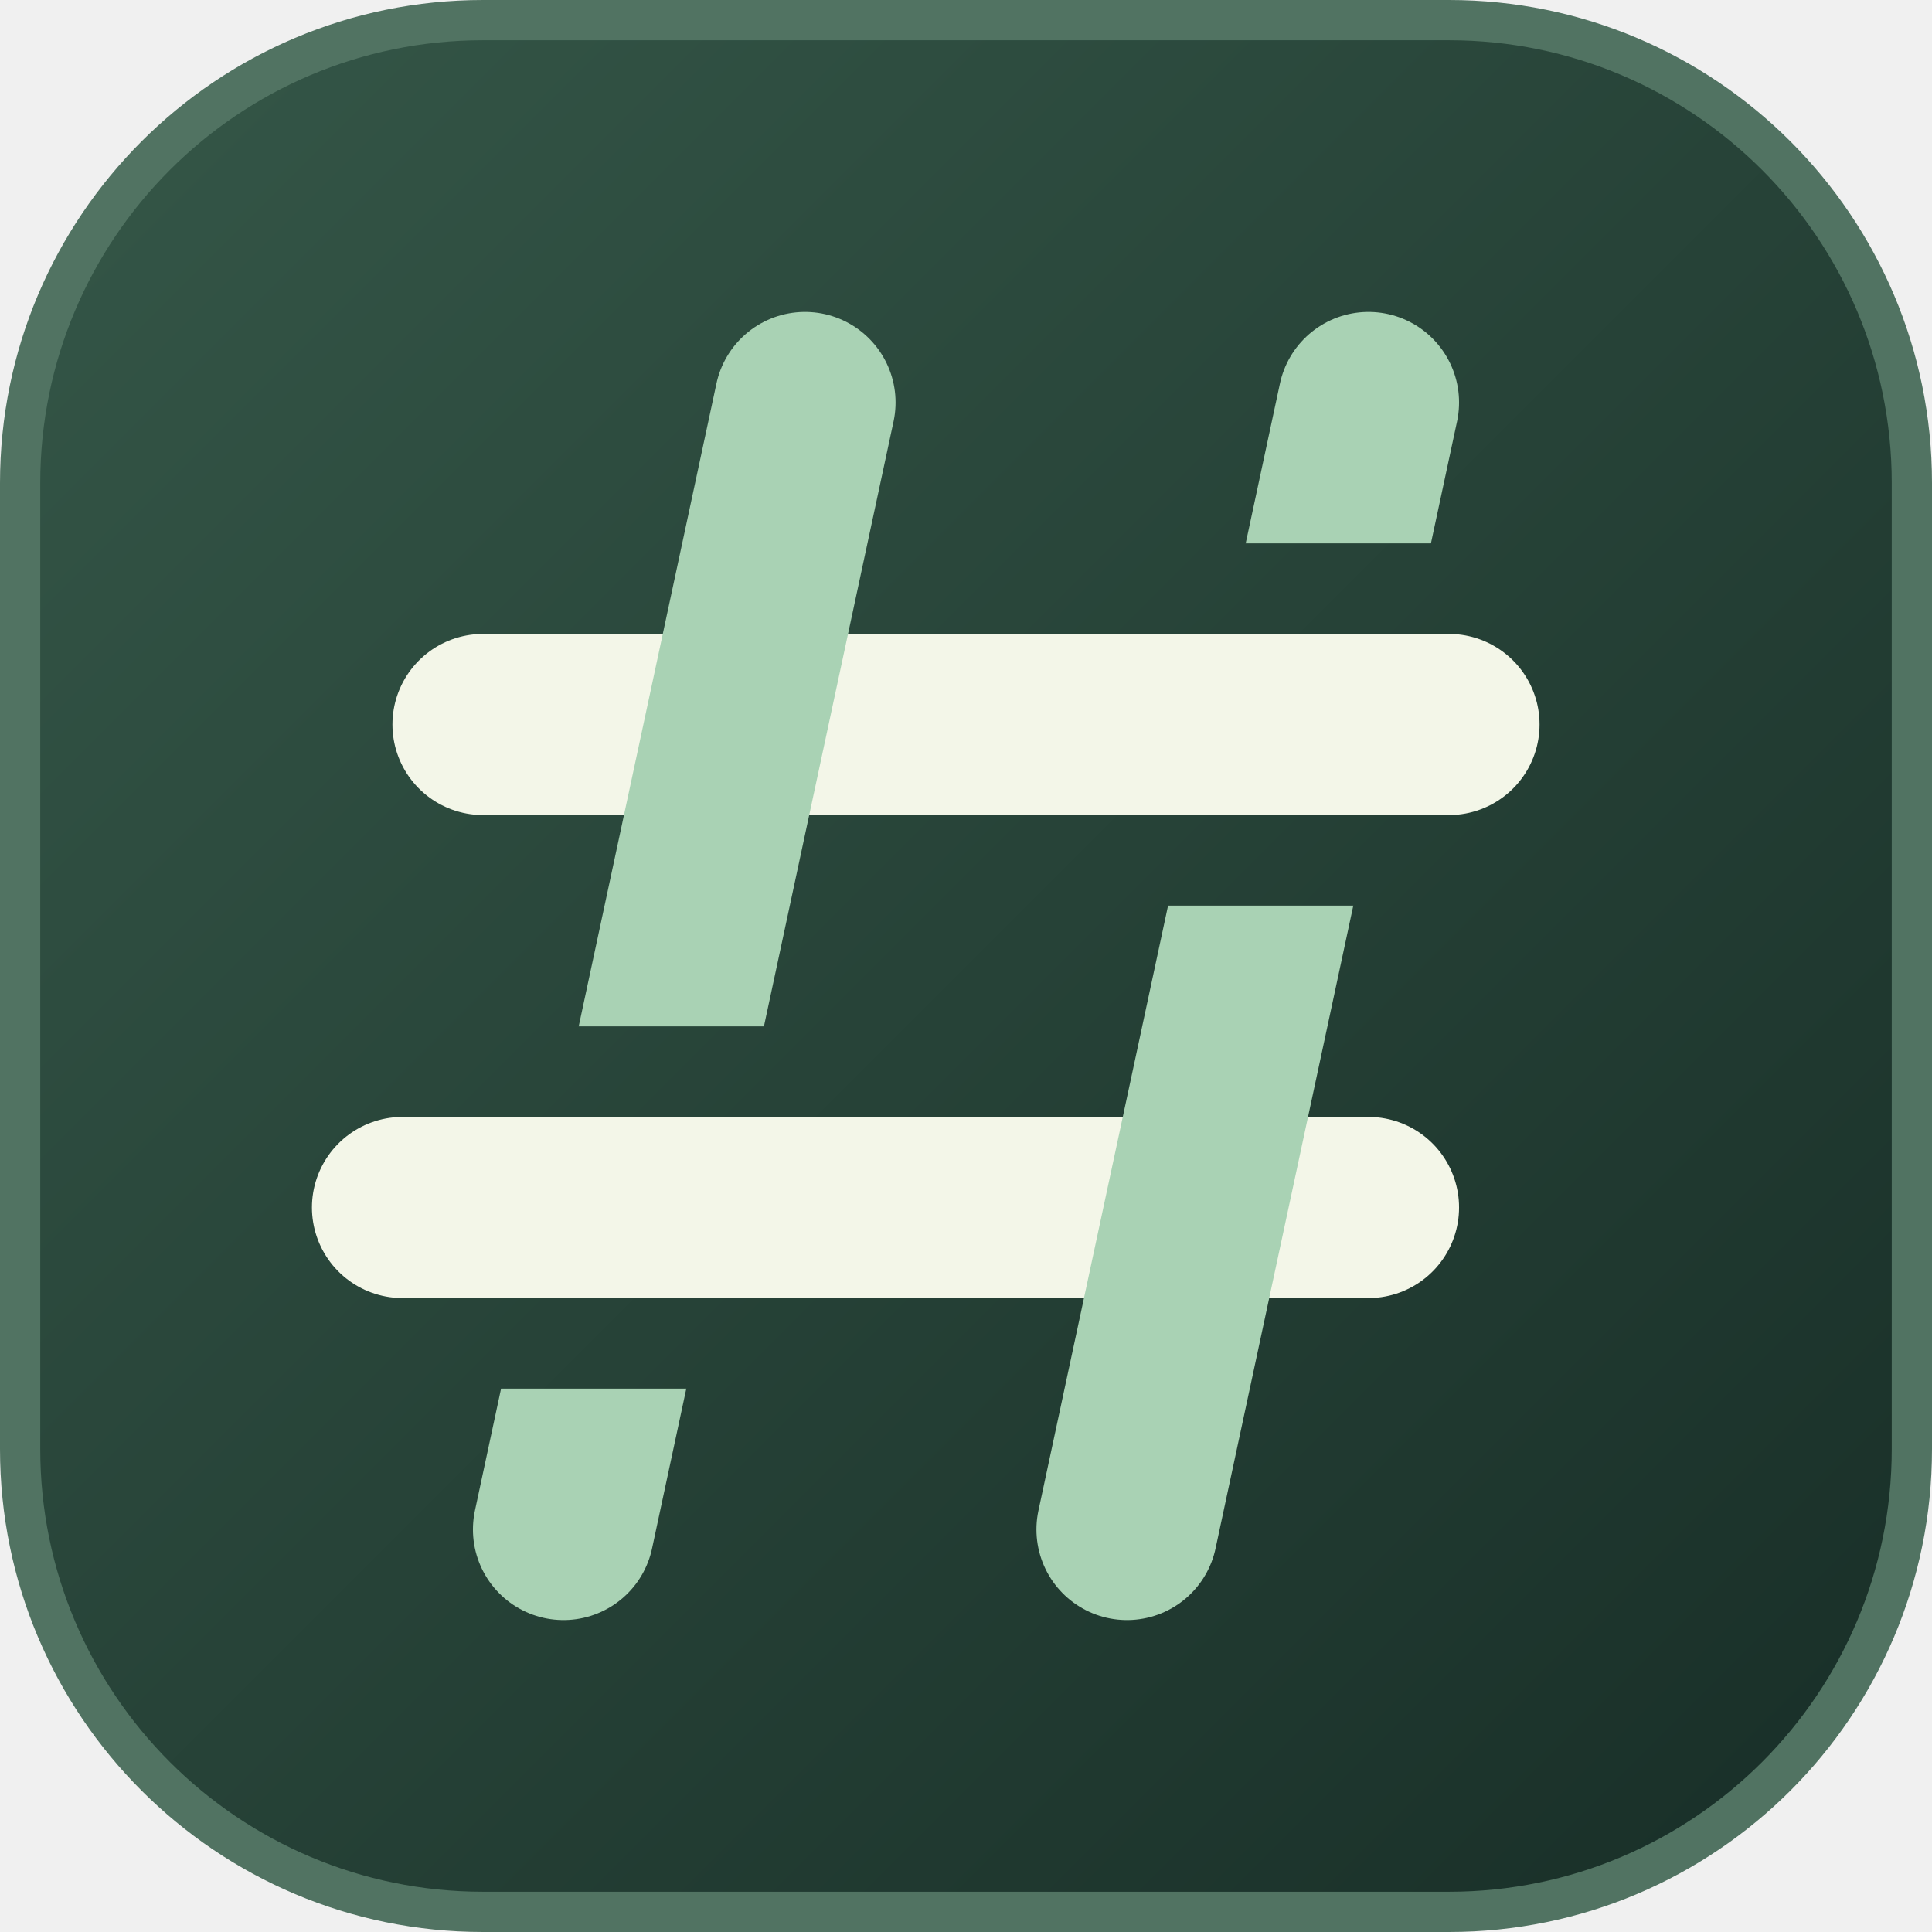
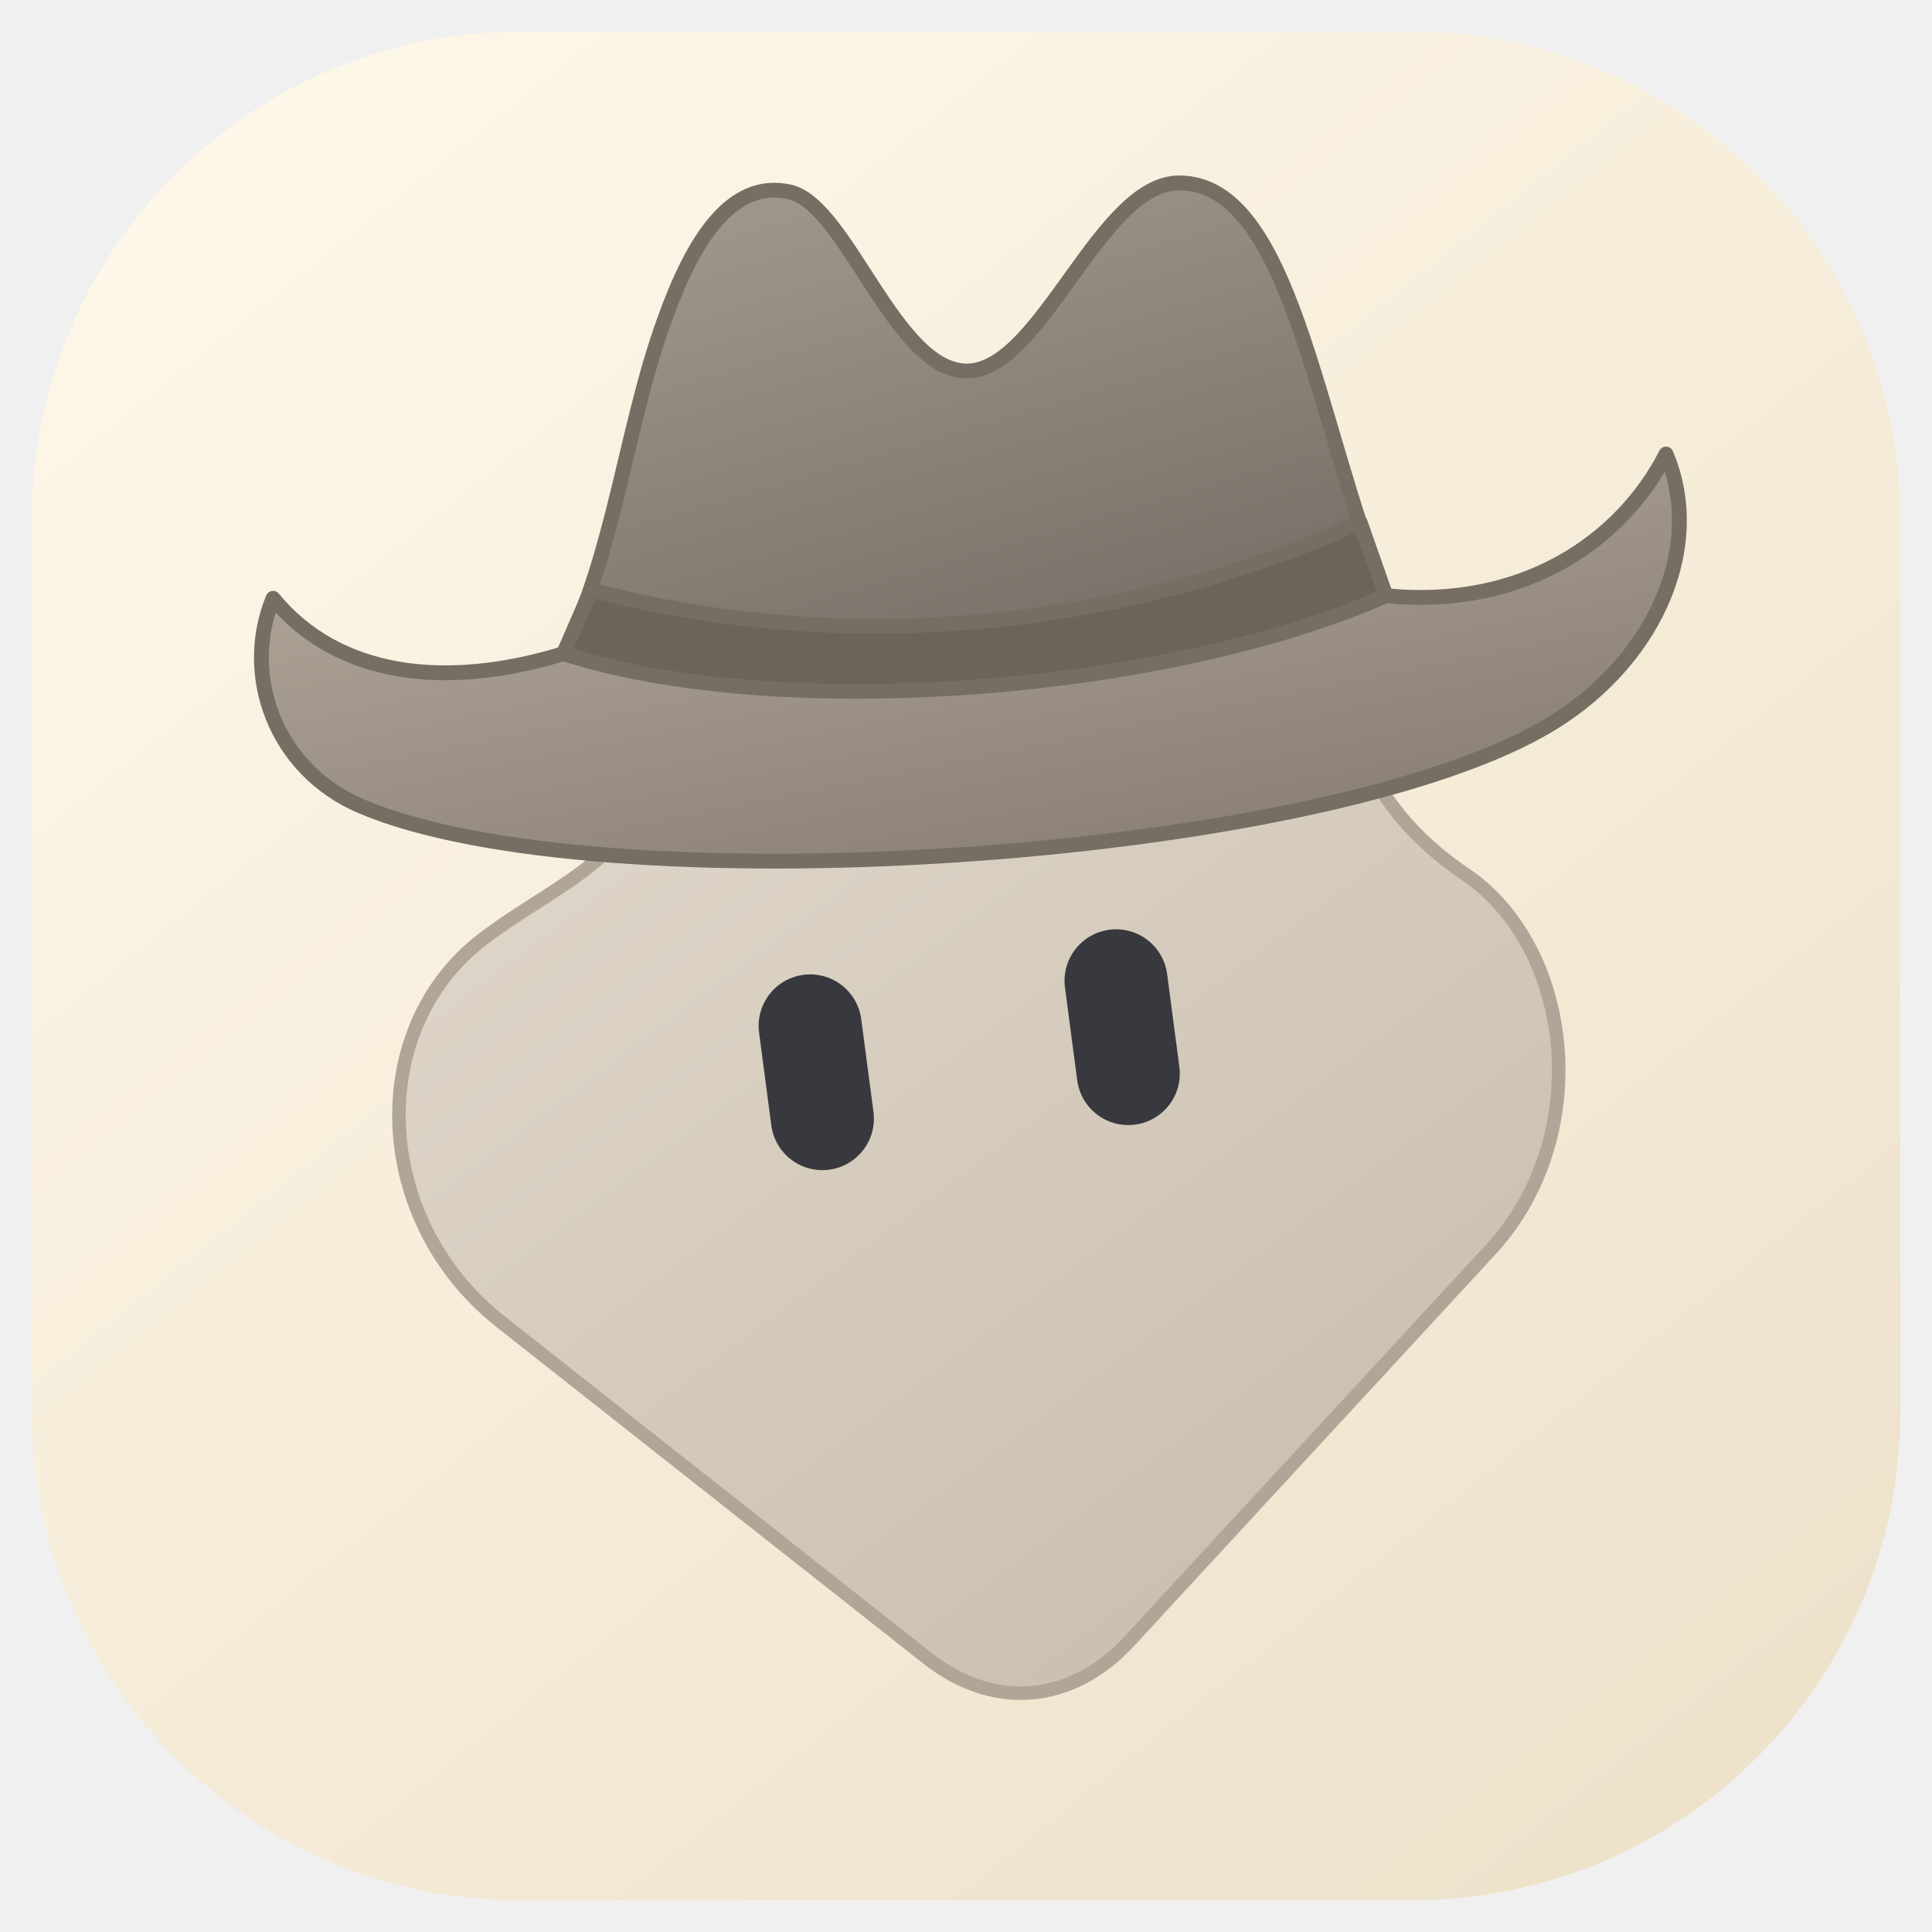
- <svg xmlns="http://www.w3.org/2000/svg" viewBox="0 0 48 48">
+ <svg xmlns="http://www.w3.org/2000/svg" width="32" height="32" viewBox="-4.8 -2.8 33.6 33.6" role="img" aria-labelledby="title">
  <defs>
-     <linearGradient id="tile" x1="0" y1="0" x2="1" y2="1" gradientUnits="objectBoundingBox">
-       <stop stop-color="#355748" />
-       <stop offset="1" stop-color="#182e27" />
+     <linearGradient id="paper-base" x2=".8" y2="1" gradientUnits="objectBoundingBox">
+       <stop stop-color="#fff9eb" />
+       <stop offset="1" stop-color="#eee2cb" />
    </linearGradient>
-     <mask id="stems" maskUnits="userSpaceOnUse" x="0" y="0" width="48" height="48">
-       <rect width="48" height="48" fill="#fff" />
-       <path d="M26 18h12M9 30h13" stroke="#000" stroke-width="9" />
-     </mask>
+     <linearGradient id="paper-arrow" x2=".7" y2="1" gradientUnits="objectBoundingBox">
+       <stop stop-color="#e5ddd0" />
+       <stop offset="1" stop-color="#c9bfb0" />
+     </linearGradient>
+     <linearGradient id="paper-crown" x2=".45" y2="1" gradientUnits="objectBoundingBox">
+       <stop stop-color="#a49b90" />
+       <stop offset="1" stop-color="#776f67" />
+     </linearGradient>
+     <linearGradient id="paper-brim" x2=".7" y2="1" gradientUnits="objectBoundingBox">
+       <stop stop-color="#b7ad9f" />
+       <stop offset="1" stop-color="#887e72" />
+     </linearGradient>
  </defs>
-   <rect x=".5" y=".5" width="47" height="47" rx="11.5" fill="url(#tile)" stroke="#517362" />
-   <path d="M12 18h24M10 30h24" fill="none" stroke="#f3f6e8" stroke-linecap="round" stroke-width="4.5" />
-   <path d="m20 10-6 28m20-28-6 28" fill="none" stroke="#a9d2b4" stroke-linecap="round" stroke-width="4.5" mask="url(#stems)" />
+   <rect x="-4.25" y="-2.25" width="32.5" height="32.5" rx="8.5" fill="url(#paper-base)" />
+   <g transform="translate(12 14) scale(1.12) translate(-12 -14)">
+     <g transform="translate(0 3.4)">
+       <path fill="url(#paper-arrow)" stroke="#b0a596" stroke-width=".21" stroke-linejoin="round" d="M 9.88 3.25          C 11.23 3.05 12.64 2.8 13.94 2.7          C 15.92 2.55 17.21 3.9 17.68 5.95          C 18.06 7.55 18.71 8.48 19.79 9.2          C 21.44 10.36 21.75 13.25 20.16 14.99          L 14.54 21.08          C 13.64 22.06 12.42 22.16 11.39 21.34          L 4.77 16.12          C 2.78 14.55 2.66 11.58 4.5 10.18          C 5.74 9.24 6.88 8.99 7.35 7.13          C 7.81 5.34 8.28 3.49 9.88 3.25 Z" />
+       <path fill="none" stroke="#38393e" stroke-width="1.6" stroke-linecap="round" d="M 9.58 11.53 L 9.77 12.97 M 14.33 10.83 L 14.52 12.27" />
+     </g>
+     <g stroke="#766d63" stroke-width=".23" stroke-linecap="round" stroke-linejoin="round">
+       <path fill="url(#paper-crown)" d="M 5.75 9.15            C 6.53 7.64 6.72 5.62 7.31 3.99            C 7.76 2.72 8.36 1.78 9.26 1.98            C 10.16 2.18 10.91 4.82 12.05 4.76            C 13.19 4.7 14.09 1.84 15.31 1.84            C 17.05 1.84 17.43 5.56 18.52 8.25            C 15.71 10.19 9 10.8 5.75 9.15 Z" />
+       <path fill="#6c6359" d="M 6.18 8.16            C 10.07 9.19 14.41 8.79 18.12 7.11            L 18.52 8.25            C 15.71 10.19 9 10.8 5.75 9.15 Z" />
+       <g>
+         <path fill="url(#paper-brim)" d="M 1.24 8.29              C 2.24 9.51 3.92 9.71 5.75 9.15              C 9.15 10.24 15.18 9.73 18.52 8.25              C 20.63 8.46 22.17 7.42 22.87 6.05              C 23.5 7.53 22.65 9.36 20.95 10.32              C 17.29 12.39 6.27 13.08 2.61 11.52              C 1.27 10.95 .75 9.48 1.24 8.29 Z" />
+       </g>
+     </g>
+   </g>
</svg>
